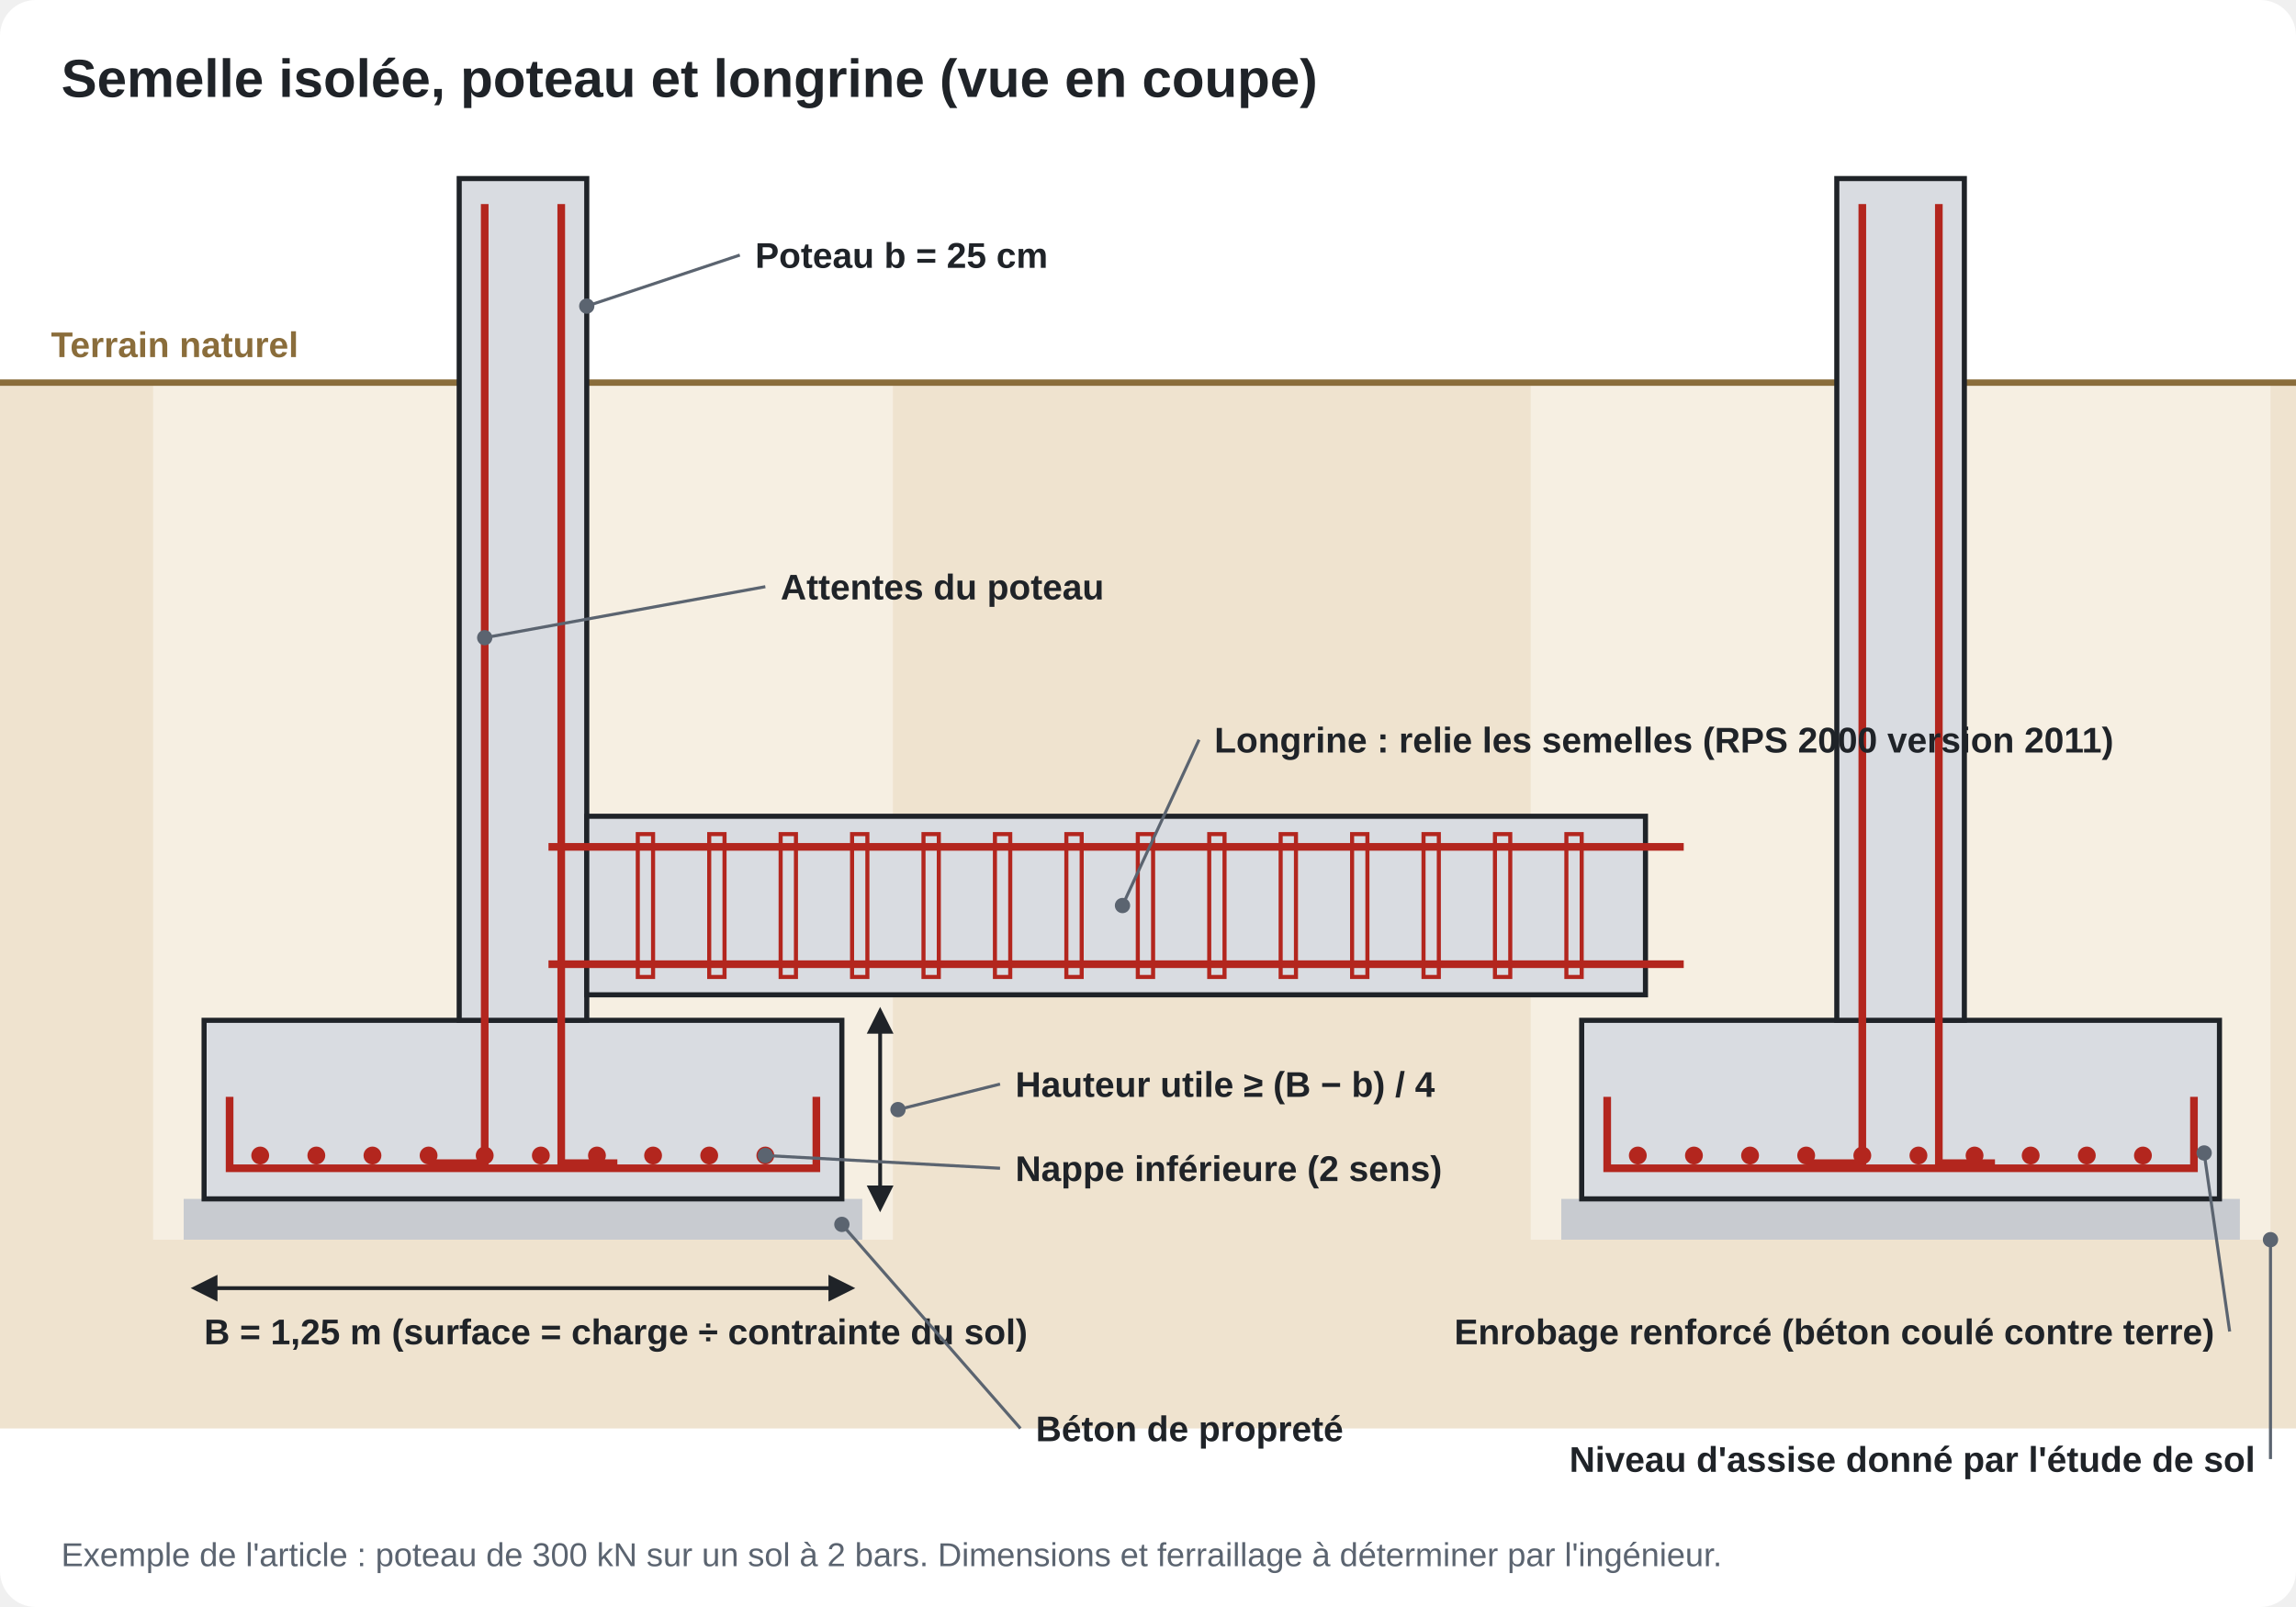
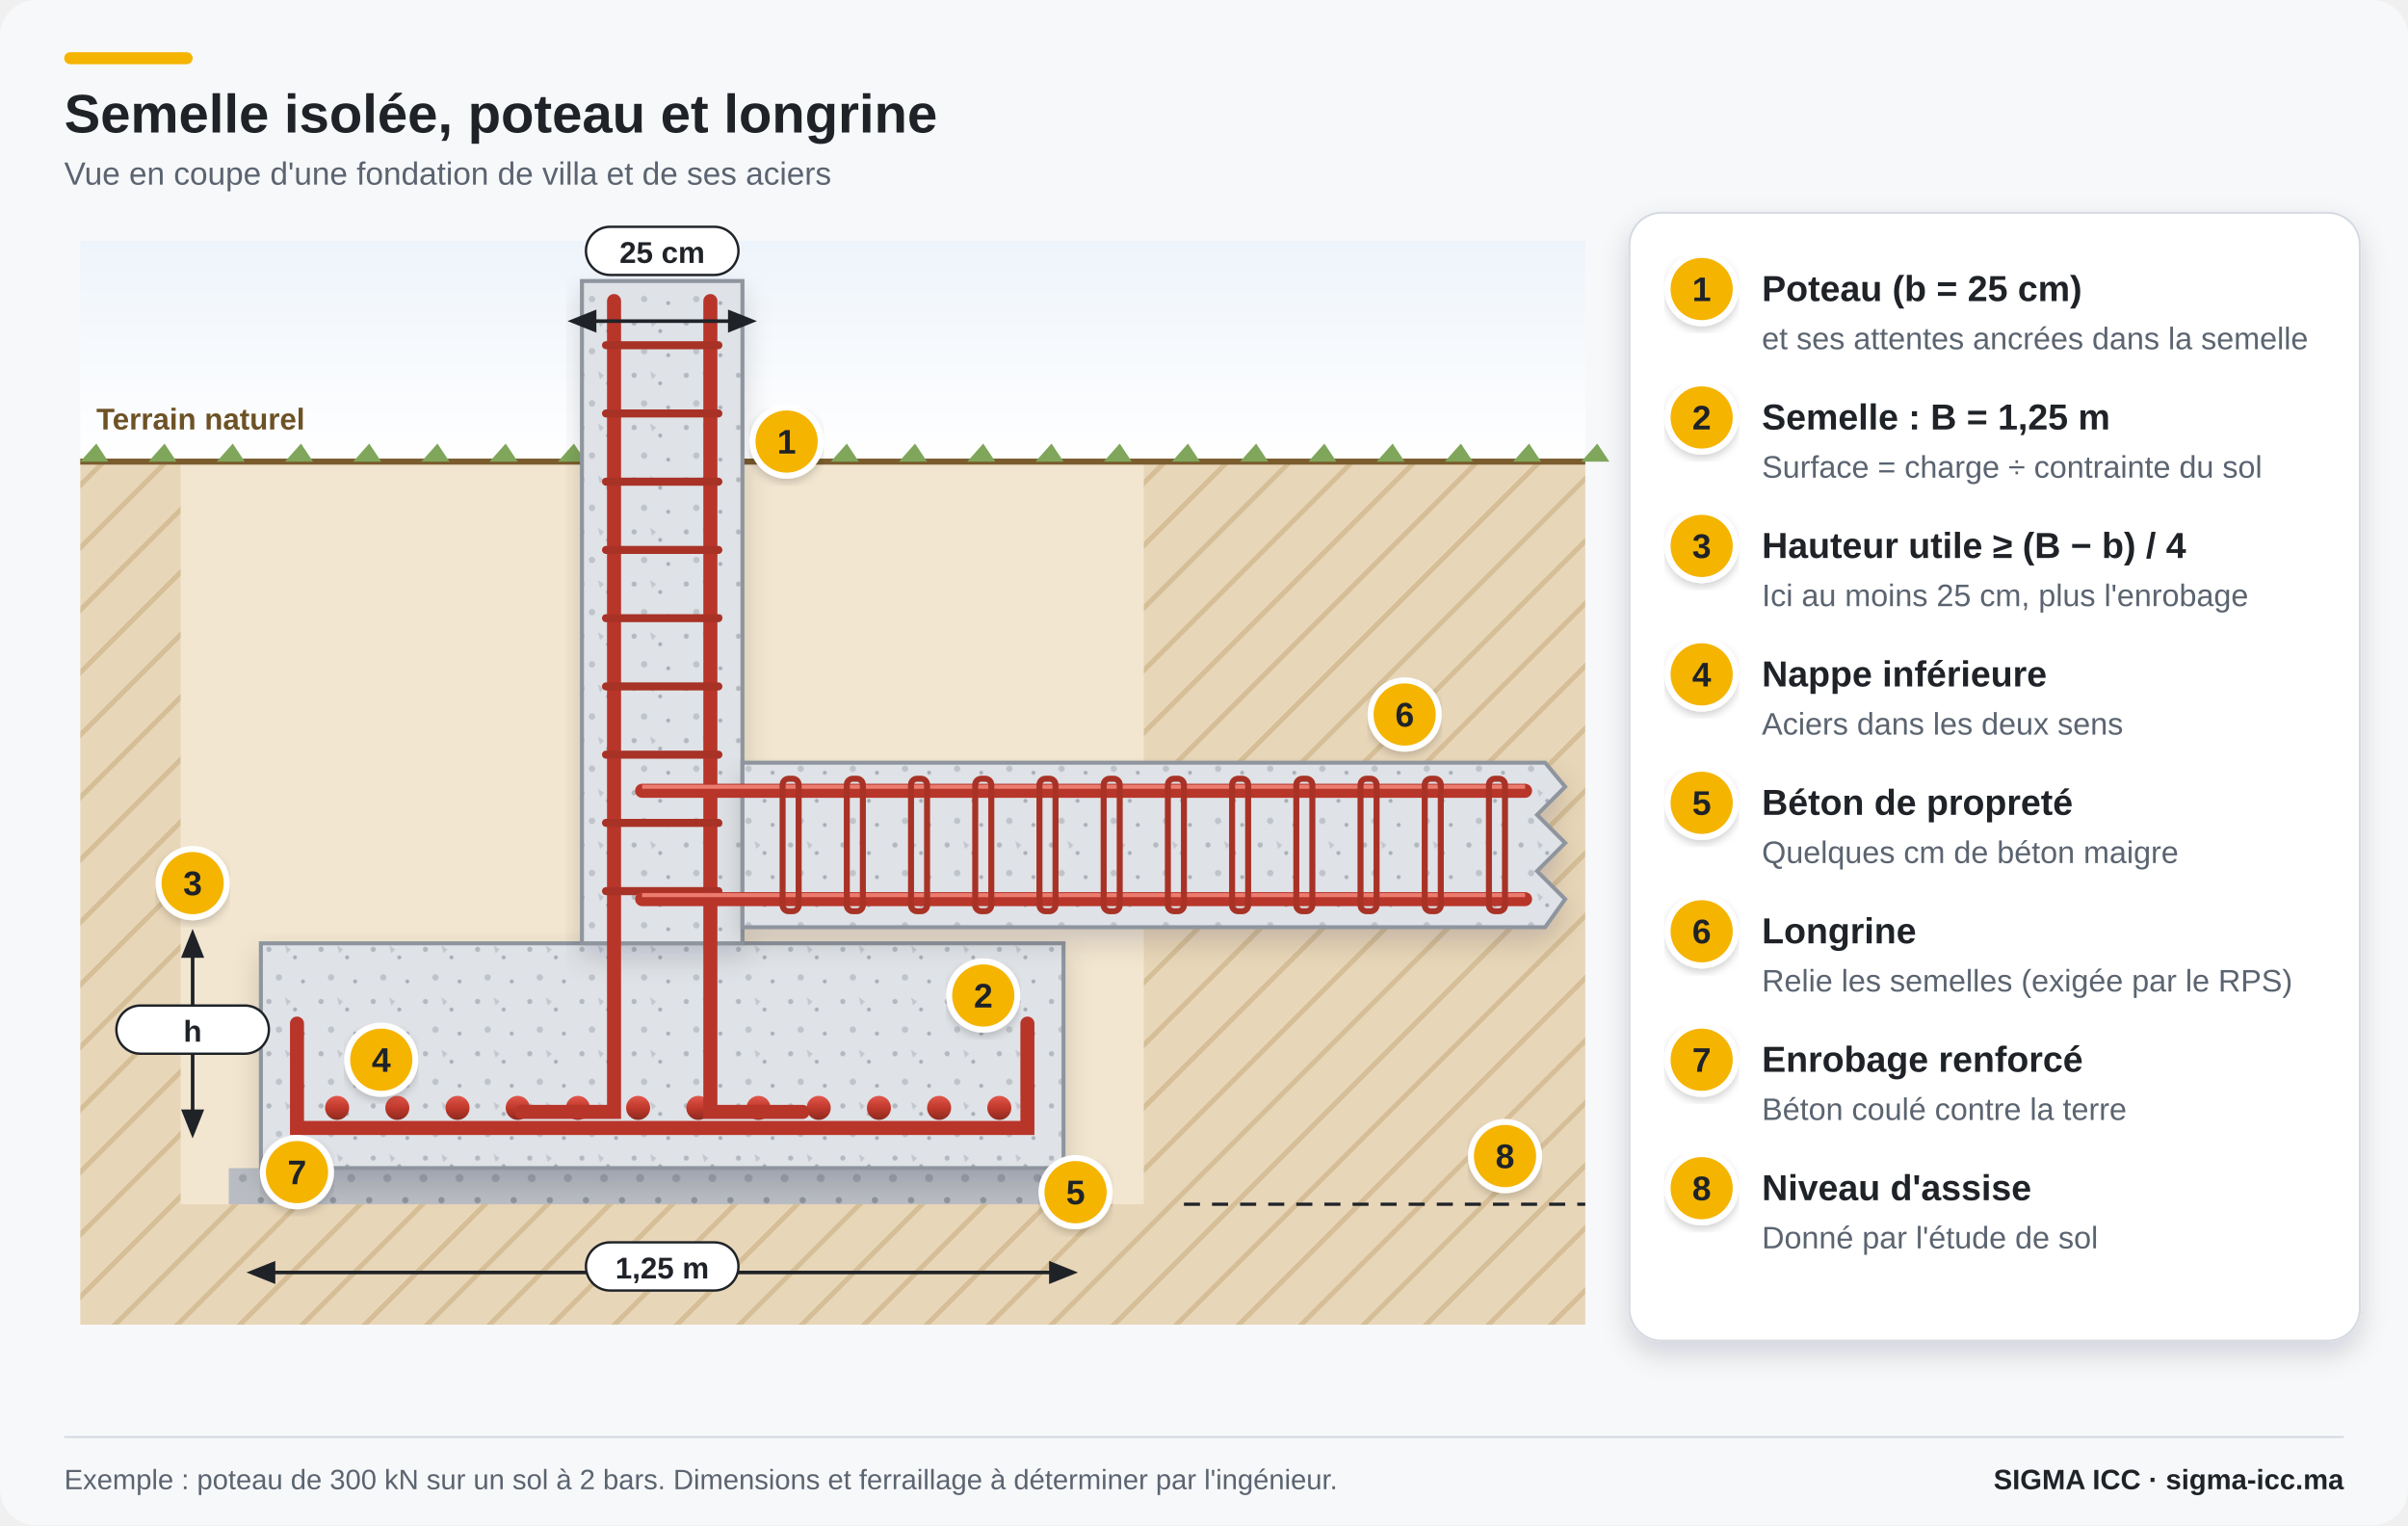
- <svg xmlns="http://www.w3.org/2000/svg" viewBox="0 0 900 630" width="900" height="630" role="img" aria-label="Semelle isolée, poteau et longrine (vue en coupe)" font-family="'Source Sans 3','Segoe UI',Arial,sans-serif">
-   <rect width="900" height="630" rx="14" fill="#ffffff" />
-   <text x="24" y="38" font-size="21" font-weight="700" fill="#1f2328" text-anchor="start">Semelle isolée, poteau et longrine (vue en coupe)</text>
+ <svg xmlns="http://www.w3.org/2000/svg" viewBox="0 0 1200 760" width="1200" height="760" role="img" aria-label="Semelle isolée, poteau et longrine" font-family="'Source Sans 3','Segoe UI',Arial,sans-serif">
  <defs>
-     <marker id="f" viewBox="0 0 10 10" refX="5" refY="5" markerWidth="7" markerHeight="7" orient="auto-start-reverse">
-       <path d="M0 0 L10 5 L0 10 z" fill="#1f2328" />
+     <filter id="ombre" x="-10%" y="-10%" width="130%" height="140%">
+       <feDropShadow dx="0" dy="6" stdDeviation="7" flood-color="#0b1a2b" flood-opacity=".16" />
+     </filter>
+     <filter id="ombre2" x="-5%" y="-5%" width="110%" height="120%">
+       <feDropShadow dx="0" dy="2" stdDeviation="2" flood-color="#000" flood-opacity=".18" />
+     </filter>
+     <marker id="fl" viewBox="0 0 10 10" refX="5" refY="5" markerWidth="8" markerHeight="8" orient="auto-start-reverse">
+       <path d="M0 1 L10 5 L0 9 z" fill="#1f2328" />
    </marker>
+     <pattern id="carreaux" width="40" height="40" patternUnits="userSpaceOnUse">
+       <rect width="40" height="40" fill="#f4f6f8" />
+       <path d="M40 0H0V40" fill="none" stroke="#dde2e8" stroke-width="2" />
+     </pattern>
+     <pattern id="sol" width="60" height="22" patternUnits="userSpaceOnUse">
+       <rect width="60" height="22" fill="#cfc6b8" />
+       <path d="M60 0H0V22" fill="none" stroke="#b9ae9d" stroke-width="2" />
+     </pattern>
+     <pattern id="beton" width="26" height="26" patternUnits="userSpaceOnUse">
+       <rect width="26" height="26" fill="#dfe2e6" />
+       <circle cx="4" cy="5" r="1.3" fill="#b4b9c1" />
+       <circle cx="17" cy="9" r="1" fill="#a9afb8" />
+       <circle cx="9" cy="19" r="1.6" fill="#bfc4cb" />
+       <circle cx="21" cy="21" r="1" fill="#a9afb8" />
+       <path d="M12 3 l3 2 -2 2z" fill="#c4c8ce" />
+     </pattern>
+     <pattern id="maigre" width="18" height="18" patternUnits="userSpaceOnUse">
+       <rect width="18" height="18" fill="#b9bdc3" />
+       <circle cx="4" cy="4" r="1.6" fill="#8f949c" />
+       <circle cx="13" cy="11" r="2" fill="#9ea3aa" />
+     </pattern>
+     <pattern id="terre" width="22" height="22" patternUnits="userSpaceOnUse" patternTransform="rotate(45)">
+       <rect width="22" height="22" fill="#e8d6b8" />
+       <line x1="0" y1="0" x2="0" y2="22" stroke="#d6bf98" stroke-width="5" />
+     </pattern>
+     <linearGradient id="emaille" x1="0" y1="0" x2="0" y2="1">
+       <stop offset="0" stop-color="#ffffff" />
+       <stop offset="1" stop-color="#dfe6ee" />
+     </linearGradient>
+     <linearGradient id="eau" x1="0" y1="0" x2="0" y2="1">
+       <stop offset="0" stop-color="#5b9ad8" />
+       <stop offset="1" stop-color="#2f6fb3" />
+     </linearGradient>
+     <linearGradient id="acier" x1="0" y1="0" x2="0" y2="1">
+       <stop offset="0" stop-color="#e2574c" />
+       <stop offset=".5" stop-color="#c0392b" />
+       <stop offset="1" stop-color="#8e2a20" />
+     </linearGradient>
+     <linearGradient id="ciel" x1="0" y1="0" x2="0" y2="1">
+       <stop offset="0" stop-color="#eef4fb" />
+       <stop offset="1" stop-color="#ffffff" />
+     </linearGradient>
  </defs>
-   <rect x="0" y="150" width="900" height="410" fill="#efe3cf" />
-   <path d="M60 150 L60 486 L350 486 L350 150 Z M600 150 L600 486 L890 486 L890 150 Z" fill="#f6efe2" />
-   <line x1="0" y1="150" x2="900" y2="150" stroke="#8a6d3b" stroke-width="2.5" />
-   <text x="20" y="140" font-size="14" font-weight="600" fill="#8a6d3b" text-anchor="start">Terrain naturel</text>
-   <rect x="72" y="470" width="266" height="16" fill="#c8cbd0" />
-   <rect x="80" y="400" width="250" height="70" fill="#d9dce1" stroke="#1f2328" stroke-width="2" />
-   <path d="M90 430 V458 H320 V430" fill="none" stroke="#b3261e" stroke-width="3" />
-   <circle cx="102" cy="453" r="3.5" fill="#b3261e" />
-   <circle cx="124" cy="453" r="3.5" fill="#b3261e" />
-   <circle cx="146" cy="453" r="3.5" fill="#b3261e" />
-   <circle cx="168" cy="453" r="3.5" fill="#b3261e" />
-   <circle cx="190" cy="453" r="3.5" fill="#b3261e" />
-   <circle cx="212" cy="453" r="3.5" fill="#b3261e" />
-   <circle cx="234" cy="453" r="3.5" fill="#b3261e" />
-   <circle cx="256" cy="453" r="3.5" fill="#b3261e" />
-   <circle cx="278" cy="453" r="3.5" fill="#b3261e" />
-   <circle cx="300" cy="453" r="3.5" fill="#b3261e" />
-   <rect x="180" y="70" width="50" height="330" fill="#d9dce1" stroke="#1f2328" stroke-width="2" />
-   <path d="M190 80 V456 H168" fill="none" stroke="#b3261e" stroke-width="3" />
-   <path d="M220 80 V456 H242" fill="none" stroke="#b3261e" stroke-width="3" />
-   <rect x="612" y="470" width="266" height="16" fill="#c8cbd0" />
-   <rect x="620" y="400" width="250" height="70" fill="#d9dce1" stroke="#1f2328" stroke-width="2" />
-   <path d="M630 430 V458 H860 V430" fill="none" stroke="#b3261e" stroke-width="3" />
-   <circle cx="642" cy="453" r="3.5" fill="#b3261e" />
-   <circle cx="664" cy="453" r="3.5" fill="#b3261e" />
-   <circle cx="686" cy="453" r="3.5" fill="#b3261e" />
-   <circle cx="708" cy="453" r="3.5" fill="#b3261e" />
-   <circle cx="730" cy="453" r="3.5" fill="#b3261e" />
-   <circle cx="752" cy="453" r="3.5" fill="#b3261e" />
-   <circle cx="774" cy="453" r="3.5" fill="#b3261e" />
-   <circle cx="796" cy="453" r="3.5" fill="#b3261e" />
-   <circle cx="818" cy="453" r="3.5" fill="#b3261e" />
-   <circle cx="840" cy="453" r="3.5" fill="#b3261e" />
-   <rect x="720" y="70" width="50" height="330" fill="#d9dce1" stroke="#1f2328" stroke-width="2" />
-   <path d="M730 80 V456 H708" fill="none" stroke="#b3261e" stroke-width="3" />
-   <path d="M760 80 V456 H782" fill="none" stroke="#b3261e" stroke-width="3" />
-   <rect x="230" y="320" width="415" height="70" fill="#d9dce1" stroke="#1f2328" stroke-width="2" />
-   <line x1="215" y1="332" x2="660" y2="332" stroke="#b3261e" stroke-width="3" />
-   <line x1="215" y1="378" x2="660" y2="378" stroke="#b3261e" stroke-width="3" />
-   <rect x="250" y="327" width="6" height="56" fill="none" stroke="#b3261e" stroke-width="1.6" />
-   <rect x="278" y="327" width="6" height="56" fill="none" stroke="#b3261e" stroke-width="1.6" />
-   <rect x="306" y="327" width="6" height="56" fill="none" stroke="#b3261e" stroke-width="1.6" />
-   <rect x="334" y="327" width="6" height="56" fill="none" stroke="#b3261e" stroke-width="1.6" />
-   <rect x="362" y="327" width="6" height="56" fill="none" stroke="#b3261e" stroke-width="1.6" />
-   <rect x="390" y="327" width="6" height="56" fill="none" stroke="#b3261e" stroke-width="1.6" />
-   <rect x="418" y="327" width="6" height="56" fill="none" stroke="#b3261e" stroke-width="1.6" />
-   <rect x="446" y="327" width="6" height="56" fill="none" stroke="#b3261e" stroke-width="1.6" />
-   <rect x="474" y="327" width="6" height="56" fill="none" stroke="#b3261e" stroke-width="1.6" />
-   <rect x="502" y="327" width="6" height="56" fill="none" stroke="#b3261e" stroke-width="1.6" />
-   <rect x="530" y="327" width="6" height="56" fill="none" stroke="#b3261e" stroke-width="1.6" />
-   <rect x="558" y="327" width="6" height="56" fill="none" stroke="#b3261e" stroke-width="1.6" />
-   <rect x="586" y="327" width="6" height="56" fill="none" stroke="#b3261e" stroke-width="1.6" />
-   <rect x="614" y="327" width="6" height="56" fill="none" stroke="#b3261e" stroke-width="1.6" />
-   <line x1="80" y1="505" x2="330" y2="505" stroke="#1f2328" stroke-width="1.5" marker-start="url(#f)" marker-end="url(#f)" />
-   <text x="80" y="527" font-size="14" font-weight="700" fill="#1f2328" text-anchor="start">B = 1,25 m (surface = charge ÷ contrainte du sol)</text>
-   <line x1="345" y1="400" x2="345" y2="470" stroke="#1f2328" stroke-width="1.5" marker-start="url(#f)" marker-end="url(#f)" />
-   <line x1="230" y1="120" x2="290" y2="100" stroke="#5b6470" stroke-width="1.2" />
-   <circle cx="230" cy="120" r="3" fill="#5b6470" />
-   <text x="296" y="105" font-size="14" font-weight="600" fill="#1f2328" text-anchor="start">Poteau b = 25 cm</text>
-   <line x1="190" y1="250" x2="300" y2="230" stroke="#5b6470" stroke-width="1.2" />
-   <circle cx="190" cy="250" r="3" fill="#5b6470" />
-   <text x="306" y="235" font-size="14" font-weight="600" fill="#1f2328" text-anchor="start">Attentes du poteau</text>
-   <line x1="352" y1="435" x2="392" y2="425" stroke="#5b6470" stroke-width="1.2" />
-   <circle cx="352" cy="435" r="3" fill="#5b6470" />
-   <text x="398" y="430" font-size="14" font-weight="600" fill="#1f2328" text-anchor="start">Hauteur utile ≥ (B − b) / 4</text>
-   <line x1="300" y1="453" x2="392" y2="458" stroke="#5b6470" stroke-width="1.2" />
-   <circle cx="300" cy="453" r="3" fill="#5b6470" />
-   <text x="398" y="463" font-size="14" font-weight="600" fill="#1f2328" text-anchor="start">Nappe inférieure (2 sens)</text>
-   <line x1="330" y1="480" x2="400" y2="560" stroke="#5b6470" stroke-width="1.2" />
-   <circle cx="330" cy="480" r="3" fill="#5b6470" />
-   <text x="406" y="565" font-size="14" font-weight="600" fill="#1f2328" text-anchor="start">Béton de propreté</text>
-   <line x1="440" y1="355" x2="470" y2="290" stroke="#5b6470" stroke-width="1.2" />
-   <circle cx="440" cy="355" r="3" fill="#5b6470" />
-   <text x="476" y="295" font-size="14" font-weight="600" fill="#1f2328" text-anchor="start">Longrine : relie les semelles (RPS 2000 version 2011)</text>
-   <line x1="864" y1="452" x2="874" y2="522" stroke="#5b6470" stroke-width="1.2" />
-   <circle cx="864" cy="452" r="3" fill="#5b6470" />
-   <text x="868" y="527" font-size="14" font-weight="600" fill="#1f2328" text-anchor="end">Enrobage renforcé (béton coulé contre terre)</text>
-   <line x1="890" y1="486" x2="890" y2="572" stroke="#5b6470" stroke-width="1.2" />
-   <circle cx="890" cy="486" r="3" fill="#5b6470" />
-   <text x="884" y="577" font-size="14" font-weight="600" fill="#1f2328" text-anchor="end">Niveau d'assise donné par l'étude de sol</text>
-   <text x="24" y="614" font-size="13" font-weight="400" fill="#5b6470" text-anchor="start">Exemple de l'article : poteau de 300 kN sur un sol à 2 bars. Dimensions et ferraillage à déterminer par l'ingénieur.</text>
+   <rect width="1200" height="760" rx="18" fill="#f7f8fa" />
+   <rect x="32" y="26" width="64" height="6" rx="3" fill="#f5b400" />
+   <text x="32" y="66" font-size="27" font-weight="800" fill="#1f2328" text-anchor="start">Semelle isolée, poteau et longrine</text>
+   <text x="32" y="92" font-size="16" font-weight="400" fill="#5b6470" text-anchor="start">Vue en coupe d'une fondation de villa et de ses aciers</text>
+   <rect x="40" y="230" width="750" height="430" fill="url(#terre)" />
+   <rect x="40" y="120" width="750" height="110" fill="url(#ciel)" />
+   <path d="M90 230 L90 600 L570 600 L570 230 Z" fill="#f2e6d0" />
+   <path d="M40 230 H790" stroke="#7a5c2e" stroke-width="3" />
+   <path d="M40 230 l8 -9 l6 9" fill="#7fa65a" />
+   <path d="M74 230 l8 -9 l6 9" fill="#7fa65a" />
+   <path d="M108 230 l8 -9 l6 9" fill="#7fa65a" />
+   <path d="M142 230 l8 -9 l6 9" fill="#7fa65a" />
+   <path d="M176 230 l8 -9 l6 9" fill="#7fa65a" />
+   <path d="M210 230 l8 -9 l6 9" fill="#7fa65a" />
+   <path d="M244 230 l8 -9 l6 9" fill="#7fa65a" />
+   <path d="M278 230 l8 -9 l6 9" fill="#7fa65a" />
+   <path d="M312 230 l8 -9 l6 9" fill="#7fa65a" />
+   <path d="M346 230 l8 -9 l6 9" fill="#7fa65a" />
+   <path d="M380 230 l8 -9 l6 9" fill="#7fa65a" />
+   <path d="M414 230 l8 -9 l6 9" fill="#7fa65a" />
+   <path d="M448 230 l8 -9 l6 9" fill="#7fa65a" />
+   <path d="M482 230 l8 -9 l6 9" fill="#7fa65a" />
+   <path d="M516 230 l8 -9 l6 9" fill="#7fa65a" />
+   <path d="M550 230 l8 -9 l6 9" fill="#7fa65a" />
+   <path d="M584 230 l8 -9 l6 9" fill="#7fa65a" />
+   <path d="M618 230 l8 -9 l6 9" fill="#7fa65a" />
+   <path d="M652 230 l8 -9 l6 9" fill="#7fa65a" />
+   <path d="M686 230 l8 -9 l6 9" fill="#7fa65a" />
+   <path d="M720 230 l8 -9 l6 9" fill="#7fa65a" />
+   <path d="M754 230 l8 -9 l6 9" fill="#7fa65a" />
+   <path d="M788 230 l8 -9 l6 9" fill="#7fa65a" />
+   <text x="48" y="214" font-size="15" font-weight="700" fill="#6d5226" text-anchor="start">Terrain naturel</text>
+   <rect x="114" y="582" width="432" height="18" fill="url(#maigre)" />
+   <g filter="url(#ombre)">
+     <rect x="130" y="470" width="400" height="112" fill="url(#beton)" stroke="#8f959e" stroke-width="2" />
+   </g>
+   <g filter="url(#ombre)">
+     <rect x="290" y="140" width="80" height="330" fill="url(#beton)" stroke="#8f959e" stroke-width="2" />
+   </g>
+   <g filter="url(#ombre)">
+     <path d="M370 380 H770 l10 12 l-14 14 l14 14 l-14 14 l14 14 l-10 14 H370 Z" fill="url(#beton)" stroke="#8f959e" stroke-width="2" />
+   </g>
+   <path d="M148 510 V562 H512 V510" stroke="#b8352a" stroke-width="7" stroke-linecap="round" fill="none" />
+   <circle cx="168" cy="552" r="6" fill="url(#acier)" />
+   <circle cx="198" cy="552" r="6" fill="url(#acier)" />
+   <circle cx="228" cy="552" r="6" fill="url(#acier)" />
+   <circle cx="258" cy="552" r="6" fill="url(#acier)" />
+   <circle cx="288" cy="552" r="6" fill="url(#acier)" />
+   <circle cx="318" cy="552" r="6" fill="url(#acier)" />
+   <circle cx="348" cy="552" r="6" fill="url(#acier)" />
+   <circle cx="378" cy="552" r="6" fill="url(#acier)" />
+   <circle cx="408" cy="552" r="6" fill="url(#acier)" />
+   <circle cx="438" cy="552" r="6" fill="url(#acier)" />
+   <circle cx="468" cy="552" r="6" fill="url(#acier)" />
+   <circle cx="498" cy="552" r="6" fill="url(#acier)" />
+   <path d="M306 150 V554 h-46" stroke="#b8352a" stroke-width="7" stroke-linecap="round" fill="none" />
+   <path d="M354 150 V554 h46" stroke="#b8352a" stroke-width="7" stroke-linecap="round" fill="none" />
+   <rect x="300" y="170" width="60" height="4" rx="2" fill="#a83226" />
+   <rect x="300" y="204" width="60" height="4" rx="2" fill="#a83226" />
+   <rect x="300" y="238" width="60" height="4" rx="2" fill="#a83226" />
+   <rect x="300" y="272" width="60" height="4" rx="2" fill="#a83226" />
+   <rect x="300" y="306" width="60" height="4" rx="2" fill="#a83226" />
+   <rect x="300" y="340" width="60" height="4" rx="2" fill="#a83226" />
+   <rect x="300" y="374" width="60" height="4" rx="2" fill="#a83226" />
+   <rect x="300" y="408" width="60" height="4" rx="2" fill="#a83226" />
+   <rect x="300" y="442" width="60" height="4" rx="2" fill="#a83226" />
+   <path d="M320 394 H760" stroke="#b8352a" stroke-width="7" stroke-linecap="round" fill="none" />
+   <path d="M320 448 H760" stroke="#b8352a" stroke-width="7" stroke-linecap="round" fill="none" />
+   <path d="M320 392 H760" stroke="#ec7c70" stroke-width="2" fill="none" />
+   <path d="M320 446 H760" stroke="#ec7c70" stroke-width="2" fill="none" />
+   <rect x="390" y="388" width="8" height="66" rx="3" fill="none" stroke="#a83226" stroke-width="3" />
+   <rect x="422" y="388" width="8" height="66" rx="3" fill="none" stroke="#a83226" stroke-width="3" />
+   <rect x="454" y="388" width="8" height="66" rx="3" fill="none" stroke="#a83226" stroke-width="3" />
+   <rect x="486" y="388" width="8" height="66" rx="3" fill="none" stroke="#a83226" stroke-width="3" />
+   <rect x="518" y="388" width="8" height="66" rx="3" fill="none" stroke="#a83226" stroke-width="3" />
+   <rect x="550" y="388" width="8" height="66" rx="3" fill="none" stroke="#a83226" stroke-width="3" />
+   <rect x="582" y="388" width="8" height="66" rx="3" fill="none" stroke="#a83226" stroke-width="3" />
+   <rect x="614" y="388" width="8" height="66" rx="3" fill="none" stroke="#a83226" stroke-width="3" />
+   <rect x="646" y="388" width="8" height="66" rx="3" fill="none" stroke="#a83226" stroke-width="3" />
+   <rect x="678" y="388" width="8" height="66" rx="3" fill="none" stroke="#a83226" stroke-width="3" />
+   <rect x="710" y="388" width="8" height="66" rx="3" fill="none" stroke="#a83226" stroke-width="3" />
+   <rect x="742" y="388" width="8" height="66" rx="3" fill="none" stroke="#a83226" stroke-width="3" />
+   <line x1="130" y1="634" x2="530" y2="634" stroke="#1f2328" stroke-width="1.8" marker-start="url(#fl)" marker-end="url(#fl)" />
+   <g>
+     <rect x="292" y="619" width="76" height="24" rx="12" fill="#fff" stroke="#1f2328" stroke-width="1.2" />
+     <text x="330" y="637" font-size="15" font-weight="700" fill="#1f2328" text-anchor="middle">1,25 m</text>
+   </g>
+   <line x1="290" y1="160" x2="370" y2="160" stroke="#1f2328" stroke-width="1.8" marker-start="url(#fl)" marker-end="url(#fl)" />
+   <g>
+     <rect x="292" y="113" width="76" height="24" rx="12" fill="#fff" stroke="#1f2328" stroke-width="1.2" />
+     <text x="330" y="131" font-size="15" font-weight="700" fill="#1f2328" text-anchor="middle">25 cm</text>
+   </g>
+   <line x1="96" y1="470" x2="96" y2="560" stroke="#1f2328" stroke-width="1.8" marker-start="url(#fl)" marker-end="url(#fl)" />
+   <g>
+     <rect x="58" y="501" width="76" height="24" rx="12" fill="#fff" stroke="#1f2328" stroke-width="1.2" />
+     <text x="96" y="519" font-size="15" font-weight="700" fill="#1f2328" text-anchor="middle">h</text>
+   </g>
+   <path d="M590 600 H790" stroke="#1f2328" stroke-width="1.6" stroke-dasharray="8 6" />
+   <g filter="url(#ombre2)">
+     <circle cx="392" cy="220" r="17" fill="#f5b400" stroke="#fff" stroke-width="3" />
+   </g>
+   <text x="392" y="226" font-size="17" font-weight="800" fill="#1f2328" text-anchor="middle">1</text>
+   <g filter="url(#ombre2)">
+     <circle cx="490" cy="496" r="17" fill="#f5b400" stroke="#fff" stroke-width="3" />
+   </g>
+   <text x="490" y="502" font-size="17" font-weight="800" fill="#1f2328" text-anchor="middle">2</text>
+   <g filter="url(#ombre2)">
+     <circle cx="96" cy="440" r="17" fill="#f5b400" stroke="#fff" stroke-width="3" />
+   </g>
+   <text x="96" y="446" font-size="17" font-weight="800" fill="#1f2328" text-anchor="middle">3</text>
+   <g filter="url(#ombre2)">
+     <circle cx="190" cy="528" r="17" fill="#f5b400" stroke="#fff" stroke-width="3" />
+   </g>
+   <text x="190" y="534" font-size="17" font-weight="800" fill="#1f2328" text-anchor="middle">4</text>
+   <g filter="url(#ombre2)">
+     <circle cx="536" cy="594" r="17" fill="#f5b400" stroke="#fff" stroke-width="3" />
+   </g>
+   <text x="536" y="600" font-size="17" font-weight="800" fill="#1f2328" text-anchor="middle">5</text>
+   <g filter="url(#ombre2)">
+     <circle cx="700" cy="356" r="17" fill="#f5b400" stroke="#fff" stroke-width="3" />
+   </g>
+   <text x="700" y="362" font-size="17" font-weight="800" fill="#1f2328" text-anchor="middle">6</text>
+   <g filter="url(#ombre2)">
+     <circle cx="148" cy="584" r="17" fill="#f5b400" stroke="#fff" stroke-width="3" />
+   </g>
+   <text x="148" y="590" font-size="17" font-weight="800" fill="#1f2328" text-anchor="middle">7</text>
+   <g filter="url(#ombre2)">
+     <circle cx="750" cy="576" r="17" fill="#f5b400" stroke="#fff" stroke-width="3" />
+   </g>
+   <text x="750" y="582" font-size="17" font-weight="800" fill="#1f2328" text-anchor="middle">8</text>
+   <g filter="url(#ombre)">
+     <rect x="812" y="106" width="364" height="562" rx="16" fill="#fff" stroke="#d5dae1" />
+   </g>
+   <g filter="url(#ombre2)">
+     <circle cx="848" cy="144" r="17" fill="#f5b400" stroke="#fff" stroke-width="3" />
+   </g>
+   <text x="848" y="150" font-size="17" font-weight="800" fill="#1f2328" text-anchor="middle">1</text>
+   <text x="878" y="150" font-size="18" font-weight="700" fill="#1f2328" text-anchor="start">Poteau (b = 25 cm)</text>
+   <text x="878" y="174" font-size="15.5" fill="#5b6470" text-anchor="start">et ses attentes ancrées dans la semelle</text>
+   <g filter="url(#ombre2)">
+     <circle cx="848" cy="208" r="17" fill="#f5b400" stroke="#fff" stroke-width="3" />
+   </g>
+   <text x="848" y="214" font-size="17" font-weight="800" fill="#1f2328" text-anchor="middle">2</text>
+   <text x="878" y="214" font-size="18" font-weight="700" fill="#1f2328" text-anchor="start">Semelle : B = 1,25 m</text>
+   <text x="878" y="238" font-size="15.5" fill="#5b6470" text-anchor="start">Surface = charge ÷ contrainte du sol</text>
+   <g filter="url(#ombre2)">
+     <circle cx="848" cy="272" r="17" fill="#f5b400" stroke="#fff" stroke-width="3" />
+   </g>
+   <text x="848" y="278" font-size="17" font-weight="800" fill="#1f2328" text-anchor="middle">3</text>
+   <text x="878" y="278" font-size="18" font-weight="700" fill="#1f2328" text-anchor="start">Hauteur utile ≥ (B − b) / 4</text>
+   <text x="878" y="302" font-size="15.5" fill="#5b6470" text-anchor="start">Ici au moins 25 cm, plus l'enrobage</text>
+   <g filter="url(#ombre2)">
+     <circle cx="848" cy="336" r="17" fill="#f5b400" stroke="#fff" stroke-width="3" />
+   </g>
+   <text x="848" y="342" font-size="17" font-weight="800" fill="#1f2328" text-anchor="middle">4</text>
+   <text x="878" y="342" font-size="18" font-weight="700" fill="#1f2328" text-anchor="start">Nappe inférieure</text>
+   <text x="878" y="366" font-size="15.5" fill="#5b6470" text-anchor="start">Aciers dans les deux sens</text>
+   <g filter="url(#ombre2)">
+     <circle cx="848" cy="400" r="17" fill="#f5b400" stroke="#fff" stroke-width="3" />
+   </g>
+   <text x="848" y="406" font-size="17" font-weight="800" fill="#1f2328" text-anchor="middle">5</text>
+   <text x="878" y="406" font-size="18" font-weight="700" fill="#1f2328" text-anchor="start">Béton de propreté</text>
+   <text x="878" y="430" font-size="15.5" fill="#5b6470" text-anchor="start">Quelques cm de béton maigre</text>
+   <g filter="url(#ombre2)">
+     <circle cx="848" cy="464" r="17" fill="#f5b400" stroke="#fff" stroke-width="3" />
+   </g>
+   <text x="848" y="470" font-size="17" font-weight="800" fill="#1f2328" text-anchor="middle">6</text>
+   <text x="878" y="470" font-size="18" font-weight="700" fill="#1f2328" text-anchor="start">Longrine</text>
+   <text x="878" y="494" font-size="15.5" fill="#5b6470" text-anchor="start">Relie les semelles (exigée par le RPS)</text>
+   <g filter="url(#ombre2)">
+     <circle cx="848" cy="528" r="17" fill="#f5b400" stroke="#fff" stroke-width="3" />
+   </g>
+   <text x="848" y="534" font-size="17" font-weight="800" fill="#1f2328" text-anchor="middle">7</text>
+   <text x="878" y="534" font-size="18" font-weight="700" fill="#1f2328" text-anchor="start">Enrobage renforcé</text>
+   <text x="878" y="558" font-size="15.5" fill="#5b6470" text-anchor="start">Béton coulé contre la terre</text>
+   <g filter="url(#ombre2)">
+     <circle cx="848" cy="592" r="17" fill="#f5b400" stroke="#fff" stroke-width="3" />
+   </g>
+   <text x="848" y="598" font-size="17" font-weight="800" fill="#1f2328" text-anchor="middle">8</text>
+   <text x="878" y="598" font-size="18" font-weight="700" fill="#1f2328" text-anchor="start">Niveau d'assise</text>
+   <text x="878" y="622" font-size="15.5" fill="#5b6470" text-anchor="start">Donné par l'étude de sol</text>
+   <line x1="32" y1="716" x2="1168" y2="716" stroke="#d5dae1" />
+   <text x="32" y="742" font-size="14" font-weight="400" fill="#5b6470" text-anchor="start">Exemple : poteau de 300 kN sur un sol à 2 bars. Dimensions et ferraillage à déterminer par l'ingénieur.</text>
+   <text x="1168" y="742" font-size="14" font-weight="700" fill="#1f2328" text-anchor="end">SIGMA ICC · sigma-icc.ma</text>
</svg>
